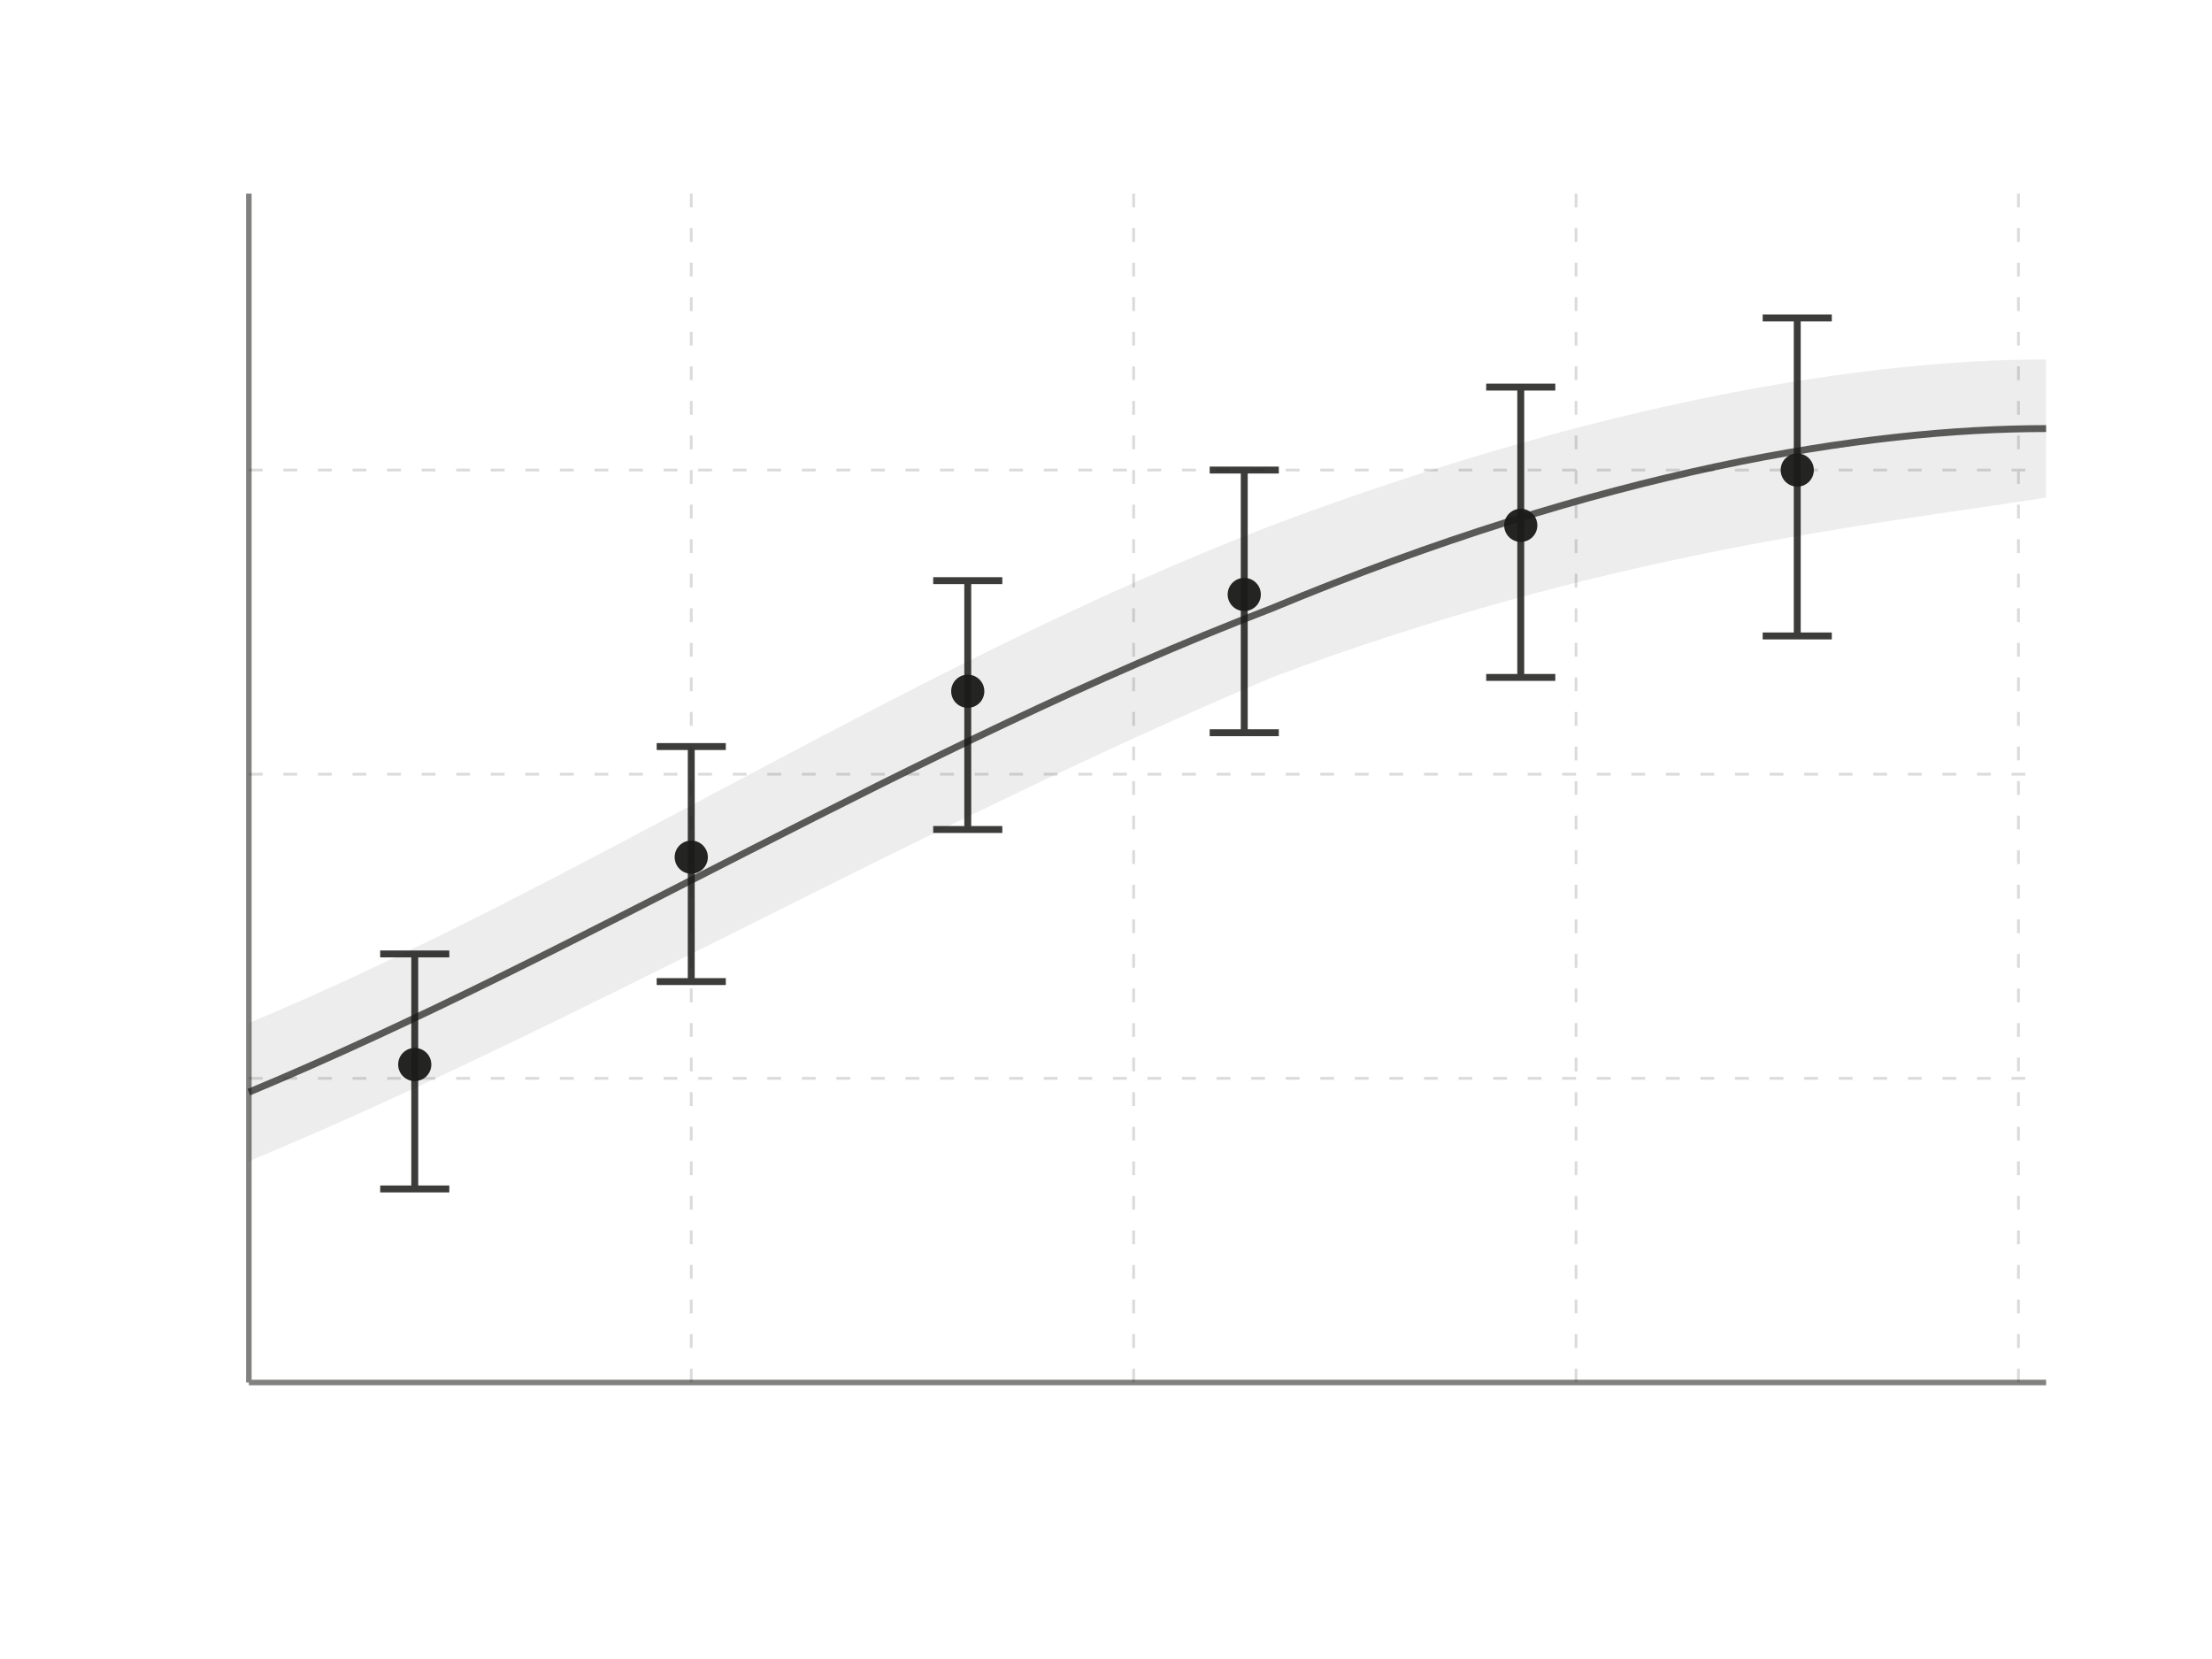
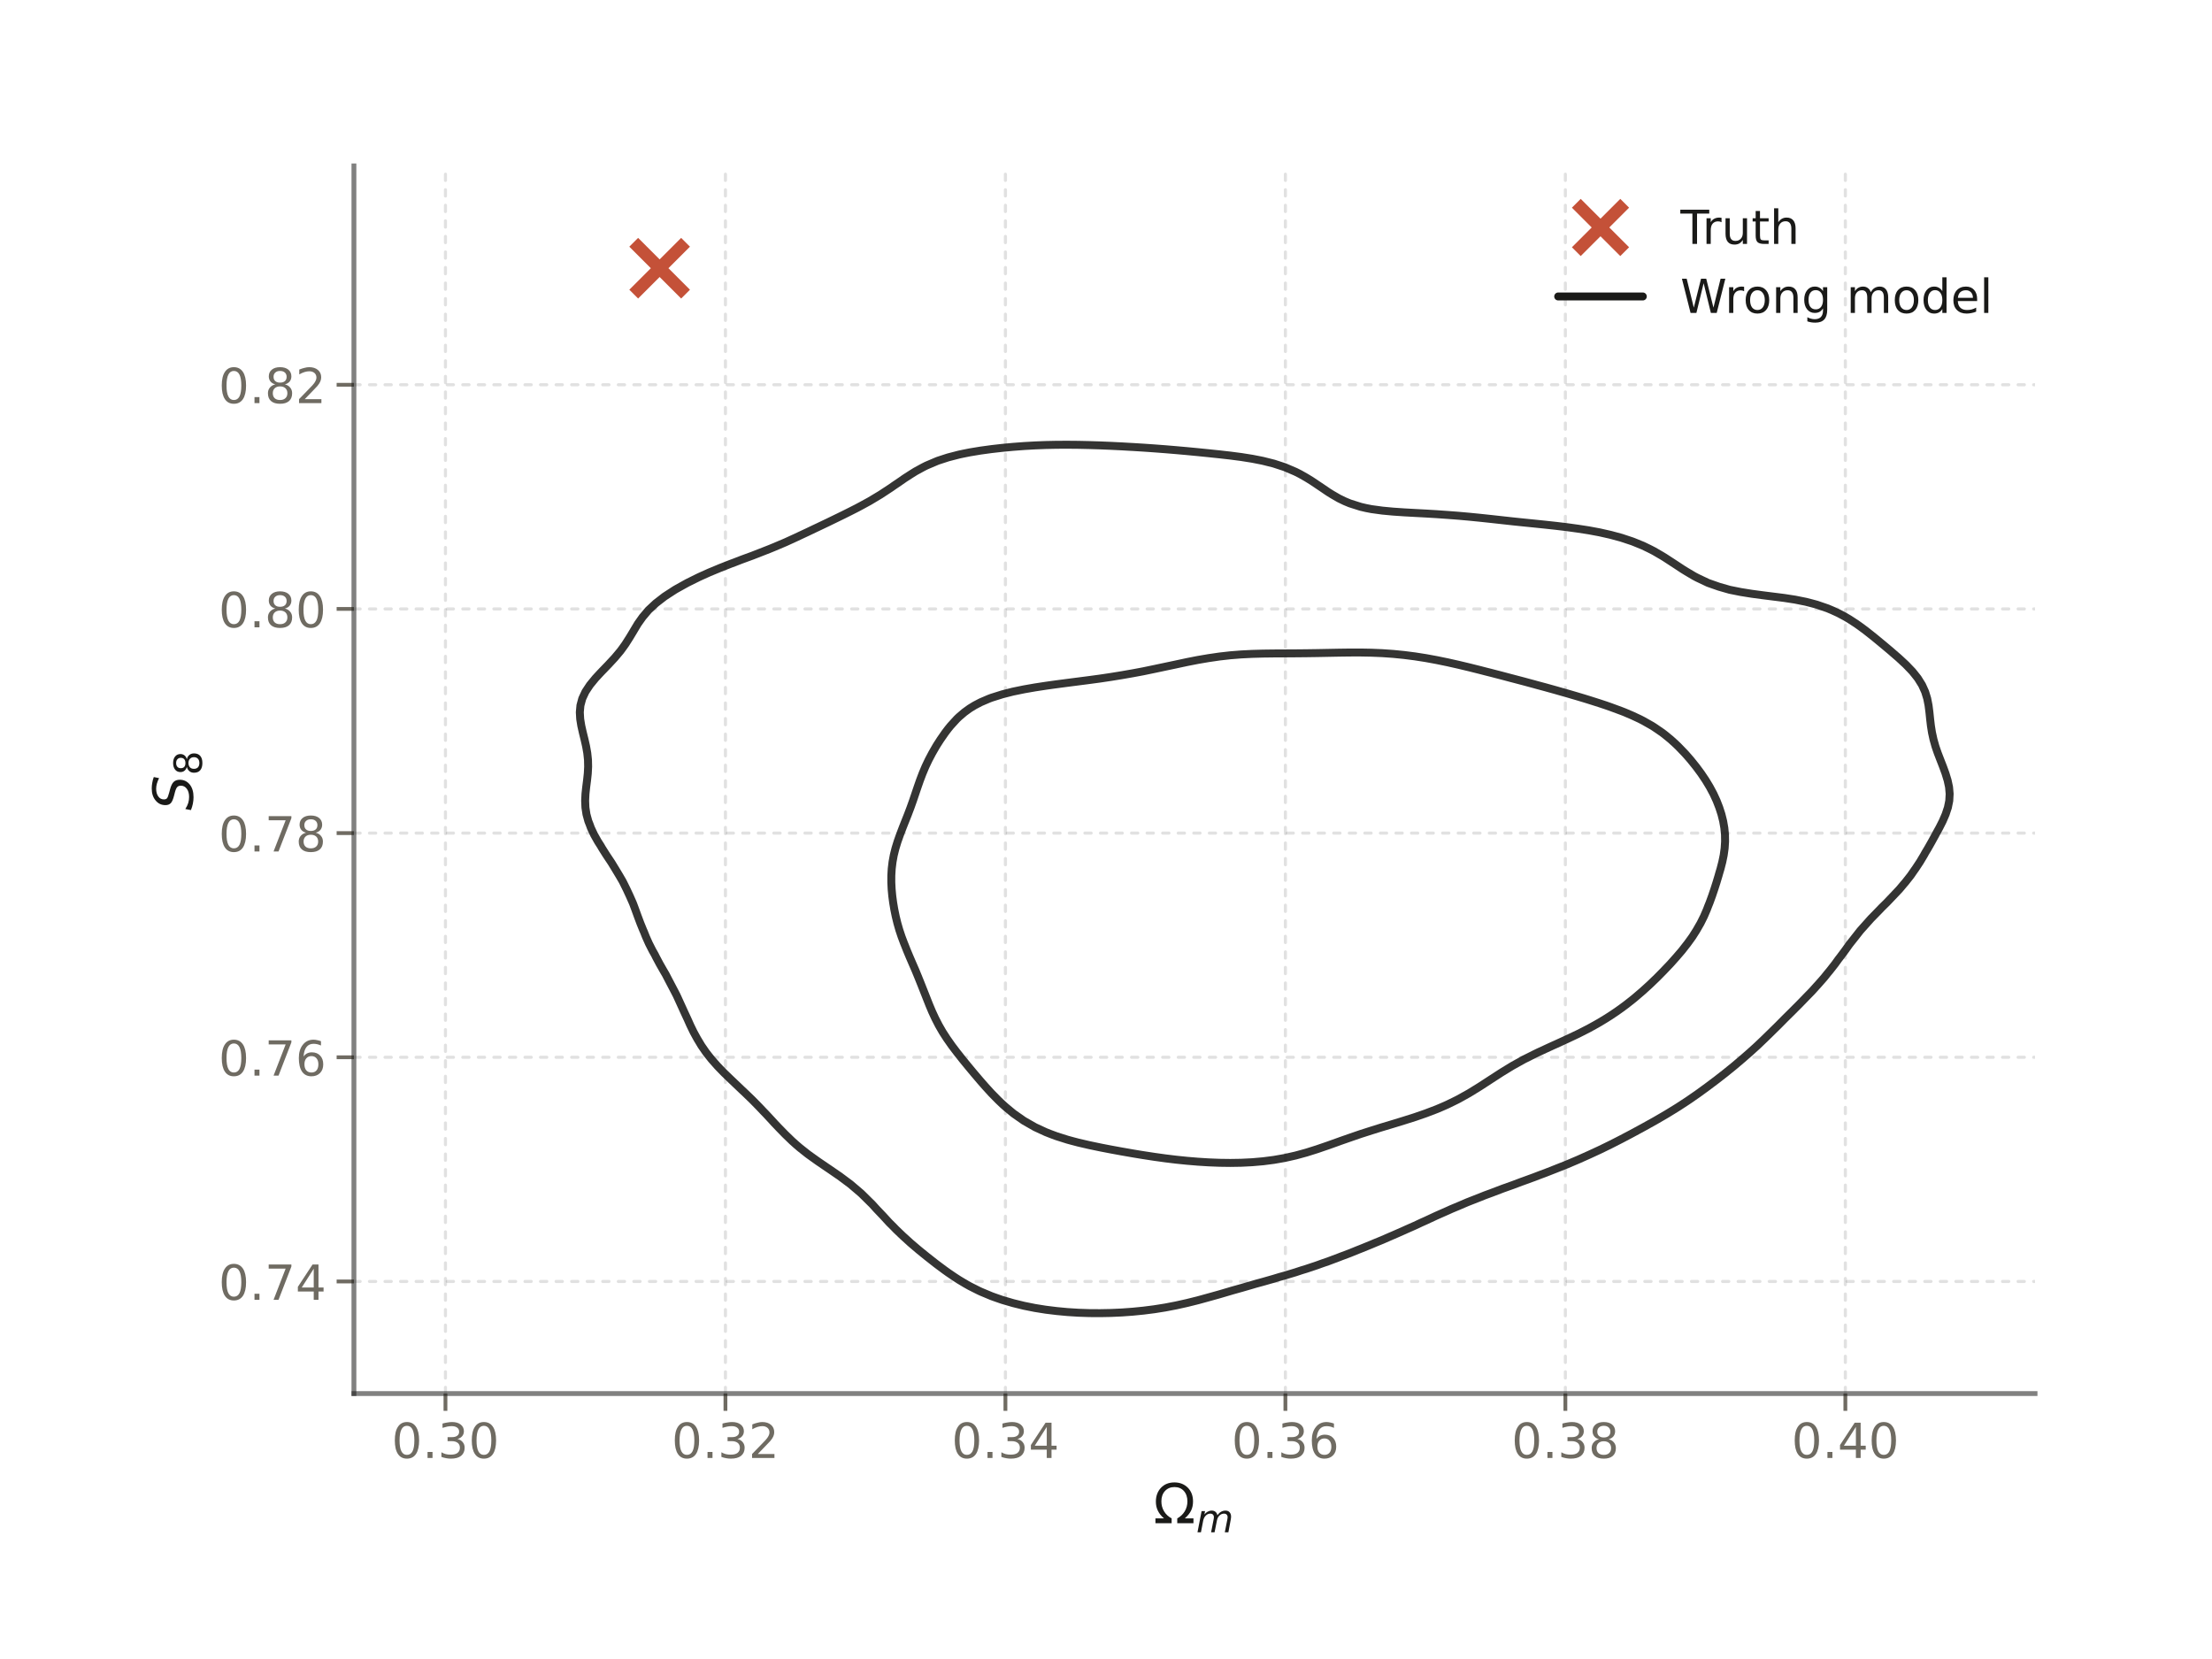
- <svg xmlns="http://www.w3.org/2000/svg" viewBox="0 0 320 240">
-   <g stroke="#1a1a18" fill="none" opacity="0.55">
-     <line x1="36" y1="200" x2="296" y2="200" stroke-width="0.8" />
-     <line x1="36" y1="200" x2="36" y2="28" stroke-width="0.8" />
+ <svg xmlns="http://www.w3.org/2000/svg" xmlns:xlink="http://www.w3.org/1999/xlink" width="320pt" height="240pt" viewBox="0 0 320 240" version="1.1">
+   <defs>
+     <style type="text/css">*{stroke-linejoin: round; stroke-linecap: butt}</style>
+   </defs>
+   <g id="figure_1">
+     <g id="patch_1">
+       <path d="M 0 240  L 320 240  L 320 0  L 0 0  L 0 240  z " style="fill: none" />
+     </g>
+     <g id="axes_1">
+       <g id="patch_2">
+         <path d="M 51.2 201.6  L 294.4 201.6  L 294.4 24  L 51.2 24  L 51.2 201.6  z " style="fill: none" />
+       </g>
+       <g id="matplotlib.axis_1">
+         <g id="xtick_1">
+           <g id="line2d_1">
+             <path d="M 64.442 201.6  L 64.442 24  " clip-path="url(#pa8e9f9a5e1)" style="fill: none; stroke-dasharray: 0.9,1.35; stroke-dashoffset: 0; stroke: #1a1a18; stroke-opacity: 0.13; stroke-width: 0.45; stroke-linecap: round" />
+           </g>
+           <g id="line2d_2">
+             <defs>
+               <path id="m3109ed7f95" d="M 0 0  L 0 2.5  " style="stroke: #6f6b62; stroke-width: 0.55" />
+             </defs>
+             <g>
+               <use xlink:href="#m3109ed7f95" x="64.442" y="201.6" style="fill: #6f6b62; stroke: #6f6b62; stroke-width: 0.55" />
+             </g>
+           </g>
+           <g id="text_1">
+             <text style="fill: #6f6b62; font: 7px 'DejaVu Sans'; text-anchor: middle" x="64.442" y="210.919" transform="rotate(-0, 64.44221, 210.9189)">0.30</text>
+           </g>
+         </g>
+         <g id="xtick_2">
+           <g id="line2d_3">
+             <path d="M 104.945 201.6  L 104.945 24  " clip-path="url(#pa8e9f9a5e1)" style="fill: none; stroke-dasharray: 0.9,1.35; stroke-dashoffset: 0; stroke: #1a1a18; stroke-opacity: 0.13; stroke-width: 0.45; stroke-linecap: round" />
+           </g>
+           <g id="line2d_4">
+             <g>
+               <use xlink:href="#m3109ed7f95" x="104.945" y="201.6" style="fill: #6f6b62; stroke: #6f6b62; stroke-width: 0.55" />
+             </g>
+           </g>
+           <g id="text_2">
+             <text style="fill: #6f6b62; font: 7px 'DejaVu Sans'; text-anchor: middle" x="104.945" y="210.919" transform="rotate(-0, 104.9455, 210.9189)">0.32</text>
+           </g>
+         </g>
+         <g id="xtick_3">
+           <g id="line2d_5">
+             <path d="M 145.449 201.6  L 145.449 24  " clip-path="url(#pa8e9f9a5e1)" style="fill: none; stroke-dasharray: 0.9,1.35; stroke-dashoffset: 0; stroke: #1a1a18; stroke-opacity: 0.13; stroke-width: 0.45; stroke-linecap: round" />
+           </g>
+           <g id="line2d_6">
+             <g>
+               <use xlink:href="#m3109ed7f95" x="145.449" y="201.6" style="fill: #6f6b62; stroke: #6f6b62; stroke-width: 0.55" />
+             </g>
+           </g>
+           <g id="text_3">
+             <text style="fill: #6f6b62; font: 7px 'DejaVu Sans'; text-anchor: middle" x="145.449" y="210.919" transform="rotate(-0, 145.4488, 210.9189)">0.34</text>
+           </g>
+         </g>
+         <g id="xtick_4">
+           <g id="line2d_7">
+             <path d="M 185.952 201.6  L 185.952 24  " clip-path="url(#pa8e9f9a5e1)" style="fill: none; stroke-dasharray: 0.9,1.35; stroke-dashoffset: 0; stroke: #1a1a18; stroke-opacity: 0.13; stroke-width: 0.45; stroke-linecap: round" />
+           </g>
+           <g id="line2d_8">
+             <g>
+               <use xlink:href="#m3109ed7f95" x="185.952" y="201.6" style="fill: #6f6b62; stroke: #6f6b62; stroke-width: 0.55" />
+             </g>
+           </g>
+           <g id="text_4">
+             <text style="fill: #6f6b62; font: 7px 'DejaVu Sans'; text-anchor: middle" x="185.952" y="210.919" transform="rotate(-0, 185.952, 210.9189)">0.36</text>
+           </g>
+         </g>
+         <g id="xtick_5">
+           <g id="line2d_9">
+             <path d="M 226.455 201.6  L 226.455 24  " clip-path="url(#pa8e9f9a5e1)" style="fill: none; stroke-dasharray: 0.9,1.35; stroke-dashoffset: 0; stroke: #1a1a18; stroke-opacity: 0.13; stroke-width: 0.45; stroke-linecap: round" />
+           </g>
+           <g id="line2d_10">
+             <g>
+               <use xlink:href="#m3109ed7f95" x="226.455" y="201.6" style="fill: #6f6b62; stroke: #6f6b62; stroke-width: 0.55" />
+             </g>
+           </g>
+           <g id="text_5">
+             <text style="fill: #6f6b62; font: 7px 'DejaVu Sans'; text-anchor: middle" x="226.455" y="210.919" transform="rotate(-0, 226.4553, 210.9189)">0.38</text>
+           </g>
+         </g>
+         <g id="xtick_6">
+           <g id="line2d_11">
+             <path d="M 266.959 201.6  L 266.959 24  " clip-path="url(#pa8e9f9a5e1)" style="fill: none; stroke-dasharray: 0.9,1.35; stroke-dashoffset: 0; stroke: #1a1a18; stroke-opacity: 0.13; stroke-width: 0.45; stroke-linecap: round" />
+           </g>
+           <g id="line2d_12">
+             <g>
+               <use xlink:href="#m3109ed7f95" x="266.959" y="201.6" style="fill: #6f6b62; stroke: #6f6b62; stroke-width: 0.55" />
+             </g>
+           </g>
+           <g id="text_6">
+             <text style="fill: #6f6b62; font: 7px 'DejaVu Sans'; text-anchor: middle" x="266.959" y="210.919" transform="rotate(-0, 266.9586, 210.9189)">0.40</text>
+           </g>
+         </g>
+         <g id="text_7">
+           <g style="fill: #1a1a18" transform="translate(166.84 220.4534)">
+             <text>
+               <tspan style="font: 8px 'DejaVu Sans'" x="0" y="-0.094">Ω</tspan>
+               <tspan style="font: oblique 5.6px 'DejaVu Sans'" x="6.19" y="1.219">m</tspan>
+             </text>
+           </g>
+         </g>
+       </g>
+       <g id="matplotlib.axis_2">
+         <g id="ytick_1">
+           <g id="line2d_13">
+             <path d="M 51.2 185.382  L 294.4 185.382  " clip-path="url(#pa8e9f9a5e1)" style="fill: none; stroke-dasharray: 0.9,1.35; stroke-dashoffset: 0; stroke: #1a1a18; stroke-opacity: 0.13; stroke-width: 0.45; stroke-linecap: round" />
+           </g>
+           <g id="line2d_14">
+             <defs>
+               <path id="m5475e4b9d1" d="M 0 0  L -2.5 0  " style="stroke: #6f6b62; stroke-width: 0.55" />
+             </defs>
+             <g>
+               <use xlink:href="#m5475e4b9d1" x="51.2" y="185.382" style="fill: #6f6b62; stroke: #6f6b62; stroke-width: 0.55" />
+             </g>
+           </g>
+           <g id="text_8">
+             <text style="fill: #6f6b62; font: 7px 'DejaVu Sans'; text-anchor: end" x="47.2" y="188.042" transform="rotate(-0, 47.2, 188.0415)">0.74</text>
+           </g>
+         </g>
+         <g id="ytick_2">
+           <g id="line2d_15">
+             <path d="M 51.2 152.952  L 294.4 152.952  " clip-path="url(#pa8e9f9a5e1)" style="fill: none; stroke-dasharray: 0.9,1.35; stroke-dashoffset: 0; stroke: #1a1a18; stroke-opacity: 0.13; stroke-width: 0.45; stroke-linecap: round" />
+           </g>
+           <g id="line2d_16">
+             <g>
+               <use xlink:href="#m5475e4b9d1" x="51.2" y="152.952" style="fill: #6f6b62; stroke: #6f6b62; stroke-width: 0.55" />
+             </g>
+           </g>
+           <g id="text_9">
+             <text style="fill: #6f6b62; font: 7px 'DejaVu Sans'; text-anchor: end" x="47.2" y="155.611" transform="rotate(-0, 47.2, 155.6112)">0.76</text>
+           </g>
+         </g>
+         <g id="ytick_3">
+           <g id="line2d_17">
+             <path d="M 51.2 120.521  L 294.4 120.521  " clip-path="url(#pa8e9f9a5e1)" style="fill: none; stroke-dasharray: 0.9,1.35; stroke-dashoffset: 0; stroke: #1a1a18; stroke-opacity: 0.13; stroke-width: 0.45; stroke-linecap: round" />
+           </g>
+           <g id="line2d_18">
+             <g>
+               <use xlink:href="#m5475e4b9d1" x="51.2" y="120.521" style="fill: #6f6b62; stroke: #6f6b62; stroke-width: 0.55" />
+             </g>
+           </g>
+           <g id="text_10">
+             <text style="fill: #6f6b62; font: 7px 'DejaVu Sans'; text-anchor: end" x="47.2" y="123.181" transform="rotate(-0, 47.2, 123.1809)">0.78</text>
+           </g>
+         </g>
+         <g id="ytick_4">
+           <g id="line2d_19">
+             <path d="M 51.2 88.091  L 294.4 88.091  " clip-path="url(#pa8e9f9a5e1)" style="fill: none; stroke-dasharray: 0.9,1.35; stroke-dashoffset: 0; stroke: #1a1a18; stroke-opacity: 0.13; stroke-width: 0.45; stroke-linecap: round" />
+           </g>
+           <g id="line2d_20">
+             <g>
+               <use xlink:href="#m5475e4b9d1" x="51.2" y="88.091" style="fill: #6f6b62; stroke: #6f6b62; stroke-width: 0.55" />
+             </g>
+           </g>
+           <g id="text_11">
+             <text style="fill: #6f6b62; font: 7px 'DejaVu Sans'; text-anchor: end" x="47.2" y="90.751" transform="rotate(-0, 47.2, 90.75055)">0.80</text>
+           </g>
+         </g>
+         <g id="ytick_5">
+           <g id="line2d_21">
+             <path d="M 51.2 55.661  L 294.4 55.661  " clip-path="url(#pa8e9f9a5e1)" style="fill: none; stroke-dasharray: 0.9,1.35; stroke-dashoffset: 0; stroke: #1a1a18; stroke-opacity: 0.13; stroke-width: 0.45; stroke-linecap: round" />
+           </g>
+           <g id="line2d_22">
+             <g>
+               <use xlink:href="#m5475e4b9d1" x="51.2" y="55.661" style="fill: #6f6b62; stroke: #6f6b62; stroke-width: 0.55" />
+             </g>
+           </g>
+           <g id="text_12">
+             <text style="fill: #6f6b62; font: 7px 'DejaVu Sans'; text-anchor: end" x="47.2" y="58.32" transform="rotate(-0, 47.2, 58.32023)">0.82</text>
+           </g>
+         </g>
+         <g id="text_13">
+           <g style="fill: #1a1a18" transform="translate(27.95031 117.24)rotate(-90)">
+             <text>
+               <tspan style="font: oblique 8px 'DejaVu Sans'" x="0" y="-0.062">S</tspan>
+               <tspan style="font: 5.6px 'DejaVu Sans'" x="5.078" y="1.25">8</tspan>
+             </text>
+           </g>
+         </g>
+       </g>
+       <g id="PathCollection_1">
+         <path d="M 154.432 189.809  L 156.002 189.907  L 157.573 189.96  L 159.144 189.97  L 160.715 189.94  L 162.286 189.87  L 163.856 189.757  L 164.781 189.665  L 165.427 189.601  L 166.998 189.401  L 168.569 189.151  L 170.139 188.849  L 170.899 188.68  L 171.71 188.5  L 173.281 188.11  L 174.787 187.696  L 174.852 187.678  L 176.423 187.24  L 177.993 186.777  L 178.211 186.711  L 179.564 186.332  L 181.135 185.877  L 181.637 185.727  L 182.706 185.437  L 184.277 184.988  L 185.08 184.743  L 185.847 184.53  L 187.418 184.057  L 188.322 183.758  L 188.989 183.555  L 190.56 183.03  L 191.261 182.774  L 192.131 182.476  L 193.701 181.887  L 193.948 181.789  L 195.272 181.292  L 196.472 180.805  L 196.843 180.66  L 198.414 180.021  L 198.888 179.82  L 199.985 179.37  L 201.209 178.836  L 201.555 178.689  L 203.126 177.997  L 203.444 177.852  L 204.697 177.298  L 205.617 176.867  L 206.268 176.577  L 207.756 175.883  L 207.838 175.847  L 209.409 175.154  L 209.971 174.898  L 210.98 174.478  L 212.296 173.914  L 212.551 173.815  L 214.122 173.199  L 214.791 172.929  L 215.692 172.6  L 217.263 172.002  L 217.411 171.945  L 218.834 171.439  L 220.103 170.961  L 220.405 170.854  L 221.976 170.281  L 222.767 169.976  L 223.546 169.689  L 225.117 169.072  L 225.317 168.992  L 226.688 168.448  L 227.726 168.007  L 228.259 167.782  L 229.83 167.08  L 229.955 167.023  L 231.4 166.355  L 232.054 166.038  L 232.971 165.59  L 234.027 165.054  L 234.542 164.79  L 235.911 164.07  L 236.113 163.962  L 237.684 163.111  L 237.73 163.085  L 239.254 162.239  L 239.498 162.101  L 240.825 161.33  L 241.186 161.116  L 242.396 160.374  L 242.783 160.132  L 243.967 159.36  L 244.287 159.147  L 245.537 158.281  L 245.705 158.163  L 247.055 157.179  L 247.108 157.139  L 248.364 156.194  L 248.679 155.948  L 249.626 155.21  L 250.25 154.703  L 250.841 154.225  L 251.821 153.395  L 252.004 153.241  L 253.133 152.256  L 253.391 152.021  L 254.22 151.272  L 254.962 150.562  L 255.251 150.288  L 256.26 149.303  L 256.533 149.032  L 257.261 148.319  L 258.104 147.464  L 258.234 147.334  L 259.23 146.35  L 259.675 145.901  L 260.215 145.365  L 261.17 144.381  L 261.245 144.302  L 262.129 143.397  L 262.816 142.632  L 263.02 142.412  L 263.885 141.428  L 264.387 140.8  L 264.687 140.443  L 265.459 139.459  L 265.958 138.767  L 266.186 138.475  L 266.923 137.49  L 267.529 136.64  L 267.634 136.506  L 268.415 135.521  L 269.099 134.648  L 269.196 134.537  L 270.077 133.552  L 270.67 132.887  L 270.984 132.568  L 271.943 131.584  L 272.241 131.27  L 272.927 130.599  L 273.812 129.669  L 273.866 129.615  L 274.794 128.63  L 275.383 127.927  L 275.629 127.646  L 276.405 126.661  L 276.953 125.868  L 277.093 125.677  L 277.744 124.693  L 278.332 123.708  L 278.524 123.359  L 278.906 122.724  L 279.465 121.739  L 280.004 120.755  L 280.095 120.578  L 280.543 119.77  L 281.041 118.786  L 281.467 117.802  L 281.666 117.196  L 281.794 116.817  L 281.993 115.833  L 282.047 114.848  L 281.961 113.864  L 281.75 112.879  L 281.666 112.613  L 281.448 111.895  L 281.089 110.911  L 280.704 109.926  L 280.324 108.942  L 280.095 108.285  L 279.985 107.957  L 279.709 106.973  L 279.494 105.988  L 279.337 105.004  L 279.222 104.02  L 279.121 103.035  L 278.995 102.051  L 278.803 101.066  L 278.524 100.155  L 278.501 100.082  L 278.055 99.098  L 277.441 98.113  L 276.953 97.499  L 276.654 97.129  L 275.71 96.144  L 275.383 95.841  L 274.648 95.16  L 273.812 94.439  L 273.511 94.175  L 272.339 93.191  L 272.241 93.112  L 271.146 92.207  L 270.67 91.829  L 269.901 91.222  L 269.099 90.629  L 268.549 90.238  L 267.529 89.575  L 266.983 89.253  L 265.958 88.704  L 265.006 88.269  L 264.387 88.009  L 262.816 87.471  L 262.125 87.284  L 261.245 87.058  L 259.675 86.743  L 258.104 86.501  L 256.533 86.303  L 256.507 86.3  L 254.962 86.106  L 253.391 85.895  L 251.821 85.642  L 250.25 85.328  L 250.201 85.316  L 248.679 84.879  L 247.115 84.331  L 247.108 84.329  L 245.537 83.585  L 245.084 83.347  L 243.967 82.685  L 243.443 82.362  L 242.396 81.671  L 241.945 81.378  L 240.825 80.647  L 240.407 80.393  L 239.254 79.723  L 238.643 79.409  L 237.684 78.946  L 236.408 78.425  L 236.113 78.311  L 234.542 77.791  L 233.246 77.44  L 232.971 77.367  L 231.4 77.013  L 229.83 76.721  L 228.259 76.479  L 228.087 76.456  L 226.688 76.263  L 225.117 76.075  L 223.546 75.904  L 221.976 75.743  L 220.405 75.584  L 219.306 75.471  L 218.834 75.421  L 217.263 75.248  L 215.692 75.075  L 214.122 74.908  L 212.551 74.752  L 210.98 74.612  L 209.409 74.493  L 209.319 74.487  L 207.838 74.383  L 206.268 74.29  L 204.697 74.207  L 203.126 74.12  L 201.555 74.014  L 199.985 73.867  L 198.414 73.653  L 197.633 73.502  L 196.843 73.319  L 195.272 72.819  L 194.548 72.518  L 193.701 72.108  L 192.707 71.534  L 192.131 71.174  L 191.212 70.549  L 190.56 70.112  L 189.744 69.565  L 188.989 69.1  L 188.072 68.58  L 187.418 68.25  L 185.888 67.596  L 185.847 67.58  L 184.277 67.066  L 182.706 66.672  L 182.413 66.611  L 181.135 66.362  L 179.564 66.113  L 177.993 65.908  L 176.423 65.73  L 175.425 65.627  L 174.852 65.566  L 173.281 65.408  L 171.71 65.258  L 170.139 65.118  L 168.569 64.987  L 166.998 64.868  L 165.427 64.759  L 163.856 64.663  L 163.464 64.643  L 162.286 64.574  L 160.715 64.498  L 159.144 64.434  L 157.573 64.385  L 156.002 64.351  L 154.432 64.337  L 152.861 64.344  L 151.29 64.376  L 149.719 64.437  L 148.148 64.525  L 146.578 64.643  L 145.007 64.79  L 143.436 64.968  L 141.865 65.182  L 140.294 65.442  L 139.367 65.627  L 138.724 65.764  L 137.153 66.171  L 135.8 66.611  L 135.582 66.689  L 134.011 67.356  L 133.537 67.596  L 132.44 68.195  L 131.823 68.58  L 130.87 69.193  L 130.338 69.565  L 129.299 70.271  L 128.905 70.549  L 127.728 71.321  L 127.407 71.534  L 126.157 72.284  L 125.764 72.518  L 124.587 73.16  L 123.948 73.502  L 123.016 73.974  L 121.991 74.487  L 121.445 74.753  L 119.967 75.471  L 119.874 75.517  L 118.303 76.266  L 117.897 76.456  L 116.733 77.012  L 115.815 77.44  L 115.162 77.748  L 113.682 78.425  L 113.591 78.465  L 112.02 79.13  L 111.344 79.409  L 110.449 79.759  L 108.879 80.372  L 108.825 80.393  L 107.308 80.948  L 106.2 81.378  L 105.737 81.548  L 104.166 82.164  L 103.695 82.362  L 102.595 82.818  L 101.421 83.347  L 101.025 83.53  L 99.454 84.308  L 99.41 84.331  L 97.883 85.18  L 97.647 85.316  L 96.312 86.183  L 96.135 86.3  L 94.864 87.284  L 94.741 87.4  L 93.809 88.269  L 93.171 89.027  L 92.975 89.253  L 92.276 90.238  L 91.686 91.222  L 91.6 91.369  L 91.094 92.207  L 90.469 93.191  L 90.029 93.803  L 89.756 94.175  L 88.93 95.16  L 88.458 95.667  L 88.016 96.144  L 87.065 97.129  L 86.888 97.315  L 86.147 98.113  L 85.341 99.098  L 85.317 99.133  L 84.691 100.082  L 84.233 101.066  L 83.968 102.051  L 83.879 103.035  L 83.935 104.02  L 84.095 105.004  L 84.317 105.988  L 84.56 106.973  L 84.784 107.957  L 84.958 108.942  L 85.061 109.926  L 85.083 110.911  L 85.032 111.895  L 84.927 112.879  L 84.802 113.864  L 84.697 114.848  L 84.649 115.833  L 84.69 116.817  L 84.84 117.802  L 85.109 118.786  L 85.317 119.309  L 85.484 119.77  L 85.947 120.755  L 86.501 121.739  L 86.888 122.342  L 87.11 122.724  L 87.733 123.708  L 88.389 124.693  L 88.458 124.796  L 88.996 125.677  L 89.589 126.661  L 90.029 127.415  L 90.152 127.646  L 90.64 128.63  L 91.099 129.615  L 91.534 130.599  L 91.6 130.76  L 91.907 131.584  L 92.266 132.568  L 92.635 133.552  L 93.036 134.537  L 93.171 134.842  L 93.441 135.521  L 93.88 136.506  L 94.38 137.49  L 94.741 138.129  L 94.912 138.475  L 95.438 139.459  L 95.998 140.443  L 96.312 140.976  L 96.545 141.428  L 97.06 142.412  L 97.576 143.397  L 97.883 143.991  L 98.063 144.381  L 98.512 145.365  L 98.96 146.35  L 99.417 147.334  L 99.454 147.412  L 99.859 148.319  L 100.337 149.303  L 100.877 150.288  L 101.025 150.53  L 101.469 151.272  L 102.151 152.256  L 102.595 152.821  L 102.929 153.241  L 103.798 154.225  L 104.166 154.61  L 104.751 155.21  L 105.737 156.16  L 105.773 156.194  L 106.808 157.179  L 107.308 157.657  L 107.847 158.163  L 108.866 159.147  L 108.879 159.161  L 109.831 160.132  L 110.449 160.786  L 110.771 161.116  L 111.687 162.101  L 112.02 162.469  L 112.604 163.085  L 113.563 164.07  L 113.591 164.098  L 114.579 165.054  L 115.162 165.578  L 115.7 166.038  L 116.733 166.857  L 116.949 167.023  L 118.303 167.991  L 118.326 168.007  L 119.772 168.992  L 119.874 169.058  L 121.207 169.976  L 121.445 170.136  L 122.551 170.961  L 123.016 171.305  L 123.768 171.945  L 124.587 172.643  L 124.878 172.929  L 125.875 173.914  L 126.157 174.189  L 126.799 174.898  L 127.728 175.871  L 127.738 175.883  L 128.642 176.867  L 129.299 177.52  L 129.617 177.852  L 130.645 178.836  L 130.87 179.037  L 131.729 179.82  L 132.44 180.426  L 132.885 180.805  L 134.011 181.719  L 134.098 181.789  L 135.351 182.774  L 135.582 182.95  L 136.669 183.758  L 137.153 184.104  L 138.091 184.743  L 138.724 185.152  L 139.686 185.727  L 140.294 186.069  L 141.573 186.711  L 141.865 186.85  L 143.436 187.508  L 143.957 187.696  L 145.007 188.061  L 146.578 188.519  L 147.234 188.68  L 148.148 188.904  L 149.719 189.219  L 151.29 189.469  L 152.861 189.661  L 152.898 189.665  L 154.432 189.809  z " clip-path="url(#pa8e9f9a5e1)" style="fill: none; stroke: #1a1a18; stroke-opacity: 0.88; stroke-width: 1.15" />
+       </g>
+       <g id="PathCollection_2">
+         <path d="M 173.281 168.056  L 174.852 168.154  L 176.423 168.215  L 177.993 168.236  L 179.564 168.211  L 181.135 168.134  L 182.595 168.007  L 182.706 167.998  L 184.277 167.796  L 185.847 167.521  L 187.418 167.167  L 187.949 167.023  L 188.989 166.738  L 190.56 166.243  L 191.152 166.038  L 192.131 165.704  L 193.701 165.141  L 193.939 165.054  L 195.272 164.588  L 196.776 164.07  L 196.843 164.048  L 198.414 163.545  L 199.88 163.085  L 199.985 163.054  L 201.555 162.584  L 203.126 162.101  L 204.697 161.604  L 206.108 161.116  L 206.268 161.06  L 207.838 160.461  L 208.616 160.132  L 209.409 159.781  L 210.707 159.147  L 210.98 159.006  L 212.493 158.163  L 212.551 158.129  L 214.092 157.179  L 214.122 157.16  L 215.607 156.194  L 215.692 156.138  L 217.126 155.21  L 217.263 155.123  L 218.731 154.225  L 218.834 154.165  L 220.405 153.291  L 220.5 153.241  L 221.976 152.502  L 222.48 152.256  L 223.546 151.763  L 224.612 151.272  L 225.117 151.047  L 226.688 150.327  L 226.771 150.288  L 228.259 149.585  L 228.817 149.303  L 229.83 148.785  L 230.677 148.319  L 231.4 147.908  L 232.346 147.334  L 232.971 146.938  L 233.848 146.35  L 234.542 145.858  L 235.209 145.365  L 236.113 144.656  L 236.454 144.381  L 237.605 143.397  L 237.684 143.326  L 238.69 142.412  L 239.254 141.867  L 239.712 141.428  L 240.682 140.443  L 240.825 140.29  L 241.62 139.459  L 242.396 138.588  L 242.499 138.475  L 243.343 137.49  L 243.967 136.687  L 244.112 136.506  L 244.825 135.521  L 245.447 134.537  L 245.537 134.374  L 246.011 133.552  L 246.501 132.568  L 246.926 131.584  L 247.108 131.102  L 247.312 130.599  L 247.672 129.615  L 248.006 128.63  L 248.321 127.646  L 248.617 126.661  L 248.679 126.434  L 248.903 125.677  L 249.157 124.693  L 249.359 123.708  L 249.496 122.724  L 249.56 121.739  L 249.545 120.755  L 249.451 119.77  L 249.279 118.786  L 249.034 117.802  L 248.715 116.817  L 248.679 116.726  L 248.332 115.833  L 247.878 114.848  L 247.35 113.864  L 247.108 113.46  L 246.756 112.879  L 246.095 111.895  L 245.537 111.139  L 245.365 110.911  L 244.574 109.926  L 243.967 109.23  L 243.707 108.942  L 242.756 107.957  L 242.396 107.613  L 241.691 106.973  L 240.825 106.265  L 240.464 105.988  L 239.254 105.162  L 239.004 105.004  L 237.684 104.259  L 237.22 104.02  L 236.113 103.505  L 235.011 103.035  L 234.542 102.852  L 232.971 102.273  L 232.337 102.051  L 231.4 101.74  L 229.83 101.241  L 229.26 101.066  L 228.259 100.764  L 226.688 100.304  L 225.9 100.082  L 225.117 99.857  L 223.546 99.42  L 222.346 99.098  L 221.976 98.994  L 220.405 98.57  L 218.834 98.157  L 218.662 98.113  L 217.263 97.741  L 215.692 97.334  L 214.874 97.129  L 214.122 96.933  L 212.551 96.541  L 210.98 96.166  L 210.883 96.144  L 209.409 95.813  L 207.838 95.49  L 206.268 95.202  L 205.999 95.16  L 204.697 94.956  L 203.126 94.755  L 201.555 94.599  L 199.985 94.49  L 198.414 94.424  L 196.843 94.395  L 195.272 94.397  L 193.701 94.418  L 192.131 94.448  L 190.56 94.478  L 188.989 94.501  L 187.418 94.516  L 185.847 94.524  L 184.277 94.532  L 182.706 94.552  L 181.135 94.595  L 179.564 94.673  L 177.993 94.797  L 176.423 94.974  L 175.157 95.16  L 174.852 95.203  L 173.281 95.471  L 171.71 95.779  L 170.139 96.116  L 170.012 96.144  L 168.569 96.448  L 166.998 96.781  L 165.427 97.107  L 165.317 97.129  L 163.856 97.401  L 162.286 97.675  L 160.715 97.93  L 159.494 98.113  L 159.144 98.165  L 157.573 98.377  L 156.002 98.58  L 154.432 98.782  L 152.861 98.988  L 152.065 99.098  L 151.29 99.207  L 149.719 99.447  L 148.148 99.722  L 146.578 100.044  L 146.418 100.082  L 145.007 100.443  L 143.436 100.937  L 143.093 101.066  L 141.865 101.593  L 140.991 102.051  L 140.294 102.478  L 139.524 103.035  L 138.724 103.717  L 138.41 104.02  L 137.512 105.004  L 137.153 105.445  L 136.742 105.988  L 136.056 106.973  L 135.582 107.71  L 135.429 107.957  L 134.861 108.942  L 134.342 109.926  L 134.011 110.622  L 133.875 110.911  L 133.461 111.895  L 133.088 112.879  L 132.743 113.864  L 132.44 114.758  L 132.41 114.848  L 132.076 115.833  L 131.725 116.817  L 131.352 117.802  L 130.962 118.786  L 130.87 119.011  L 130.572 119.77  L 130.196 120.755  L 129.848 121.739  L 129.545 122.724  L 129.299 123.707  L 129.299 123.708  L 129.119 124.693  L 129.001 125.677  L 128.943 126.661  L 128.942 127.646  L 128.989 128.63  L 129.08 129.615  L 129.211 130.599  L 129.299 131.121  L 129.377 131.584  L 129.579 132.568  L 129.819 133.552  L 130.102 134.537  L 130.431 135.521  L 130.803 136.506  L 130.87 136.664  L 131.195 137.49  L 131.608 138.475  L 132.033 139.459  L 132.44 140.394  L 132.46 140.443  L 132.865 141.428  L 133.261 142.412  L 133.651 143.397  L 134.011 144.305  L 134.04 144.381  L 134.429 145.365  L 134.843 146.35  L 135.299 147.334  L 135.582 147.882  L 135.805 148.319  L 136.371 149.303  L 137.009 150.288  L 137.153 150.49  L 137.701 151.272  L 138.447 152.256  L 138.724 152.602  L 139.226 153.241  L 140.03 154.225  L 140.294 154.541  L 140.849 155.21  L 141.685 156.194  L 141.865 156.403  L 142.545 157.179  L 143.436 158.158  L 143.441 158.163  L 144.409 159.147  L 145.007 159.72  L 145.468 160.132  L 146.578 161.054  L 146.66 161.116  L 148.066 162.101  L 148.148 162.154  L 149.719 163.052  L 149.785 163.085  L 151.29 163.781  L 152.026 164.07  L 152.861 164.379  L 154.432 164.876  L 155.085 165.054  L 156.002 165.295  L 157.573 165.659  L 159.144 165.988  L 159.394 166.038  L 160.715 166.293  L 162.286 166.581  L 163.856 166.855  L 164.861 167.023  L 165.427 167.114  L 166.998 167.355  L 168.569 167.573  L 170.139 167.764  L 171.71 167.925  L 172.698 168.007  L 173.281 168.056  z " clip-path="url(#pa8e9f9a5e1)" style="fill: none; stroke: #1a1a18; stroke-opacity: 0.88; stroke-width: 1.15" />
+       </g>
+       <g id="line2d_23">
+         <defs>
+           <path id="m4f7d139174" d="M -3.75 3.75  L 3.75 -3.75  M -3.75 -3.75  L 3.75 3.75  " style="stroke: #c45138; stroke-width: 1.8" />
+         </defs>
+         <g clip-path="url(#pa8e9f9a5e1)">
+           <use xlink:href="#m4f7d139174" x="95.427" y="38.8" style="fill: #c45138; stroke: #c45138; stroke-width: 1.8" />
+         </g>
+       </g>
+       <g id="patch_3">
+         <path d="M 51.2 201.6  L 51.2 24  " style="fill: none; opacity: 0.55; stroke: #1a1a18; stroke-width: 0.7; stroke-linejoin: miter; stroke-linecap: square" />
+       </g>
+       <g id="patch_4">
+         <path d="M 51.2 201.6  L 294.4 201.6  " style="fill: none; opacity: 0.55; stroke: #1a1a18; stroke-width: 0.7; stroke-linejoin: miter; stroke-linecap: square" />
+       </g>
+       <g id="legend_1">
+         <g id="line2d_24">
+           <defs>
+             <path id="mdde719b415" d="M -3.5 3.5  L 3.5 -3.5  M -3.5 -3.5  L 3.5 3.5  " style="stroke: #c45138; stroke-width: 1.8" />
+           </defs>
+           <g>
+             <use xlink:href="#mdde719b415" x="231.537" y="32.907" style="fill: #c45138; stroke: #c45138; stroke-width: 1.8" />
+           </g>
+         </g>
+         <g id="text_14">
+           <text style="fill: #1a1a18; font: 6.8px 'DejaVu Sans'; text-anchor: start" x="243.097" y="35.287" transform="rotate(-0, 243.0972, 35.28694)">Truth</text>
+         </g>
+         <g id="line2d_25">
+           <path d="M 225.417 42.888  L 231.537 42.888  L 237.657 42.888  " style="fill: none; stroke: #1a1a18; stroke-width: 1.15; stroke-linecap: round" />
+         </g>
+         <g id="text_15">
+           <text style="fill: #1a1a18; font: 6.8px 'DejaVu Sans'; text-anchor: start" x="243.097" y="45.268" transform="rotate(-0, 243.0972, 45.26806)">Wrong model</text>
+         </g>
+       </g>
+     </g>
  </g>
-   <g stroke="#1a1a18" stroke-width="0.4" opacity="0.16" stroke-dasharray="2 3">
-     <line x1="100" y1="28" x2="100" y2="200" />
-     <line x1="164" y1="28" x2="164" y2="200" />
-     <line x1="228" y1="28" x2="228" y2="200" />
-     <line x1="292" y1="28" x2="292" y2="200" />
-     <line x1="36" y1="156" x2="296" y2="156" />
-     <line x1="36" y1="112" x2="296" y2="112" />
-     <line x1="36" y1="68" x2="296" y2="68" />
-   </g>
-   <path d="M36,148 C84,128 132,96 184,76 C232,58 270,52 296,52            L296,72 C270,76 232,80 184,98 C132,120 84,148 36,168 Z" fill="#1a1a18" opacity="0.08" />
-   <path d="M36,158 C84,138 132,108 184,88 C232,68 270,62 296,62" stroke="#1a1a18" stroke-width="1" fill="none" opacity="0.7" />
-   <g stroke="#1a1a18" stroke-width="1" opacity="0.85">
-     <line x1="60" y1="138" x2="60" y2="172" />
-     <line x1="55" y1="138" x2="65" y2="138" />
-     <line x1="55" y1="172" x2="65" y2="172" />
-     <line x1="100" y1="108" x2="100" y2="142" />
-     <line x1="95" y1="108" x2="105" y2="108" />
-     <line x1="95" y1="142" x2="105" y2="142" />
-     <line x1="140" y1="84" x2="140" y2="120" />
-     <line x1="135" y1="84" x2="145" y2="84" />
-     <line x1="135" y1="120" x2="145" y2="120" />
-     <line x1="180" y1="68" x2="180" y2="106" />
-     <line x1="175" y1="68" x2="185" y2="68" />
-     <line x1="175" y1="106" x2="185" y2="106" />
-     <line x1="220" y1="56" x2="220" y2="98" />
-     <line x1="215" y1="56" x2="225" y2="56" />
-     <line x1="215" y1="98" x2="225" y2="98" />
-     <line x1="260" y1="46" x2="260" y2="92" />
-     <line x1="255" y1="46" x2="265" y2="46" />
-     <line x1="255" y1="92" x2="265" y2="92" />
-   </g>
-   <g fill="#1a1a18" opacity="0.95">
-     <circle cx="60" cy="154" r="2.4" />
-     <circle cx="100" cy="124" r="2.4" />
-     <circle cx="140" cy="100" r="2.4" />
-     <circle cx="180" cy="86" r="2.4" />
-     <circle cx="220" cy="76" r="2.4" />
-     <circle cx="260" cy="68" r="2.4" />
-   </g>
+   <defs>
+     <clipPath id="pa8e9f9a5e1">
+       <rect x="51.2" y="24" width="243.2" height="177.6" />
+     </clipPath>
+   </defs>
</svg>
